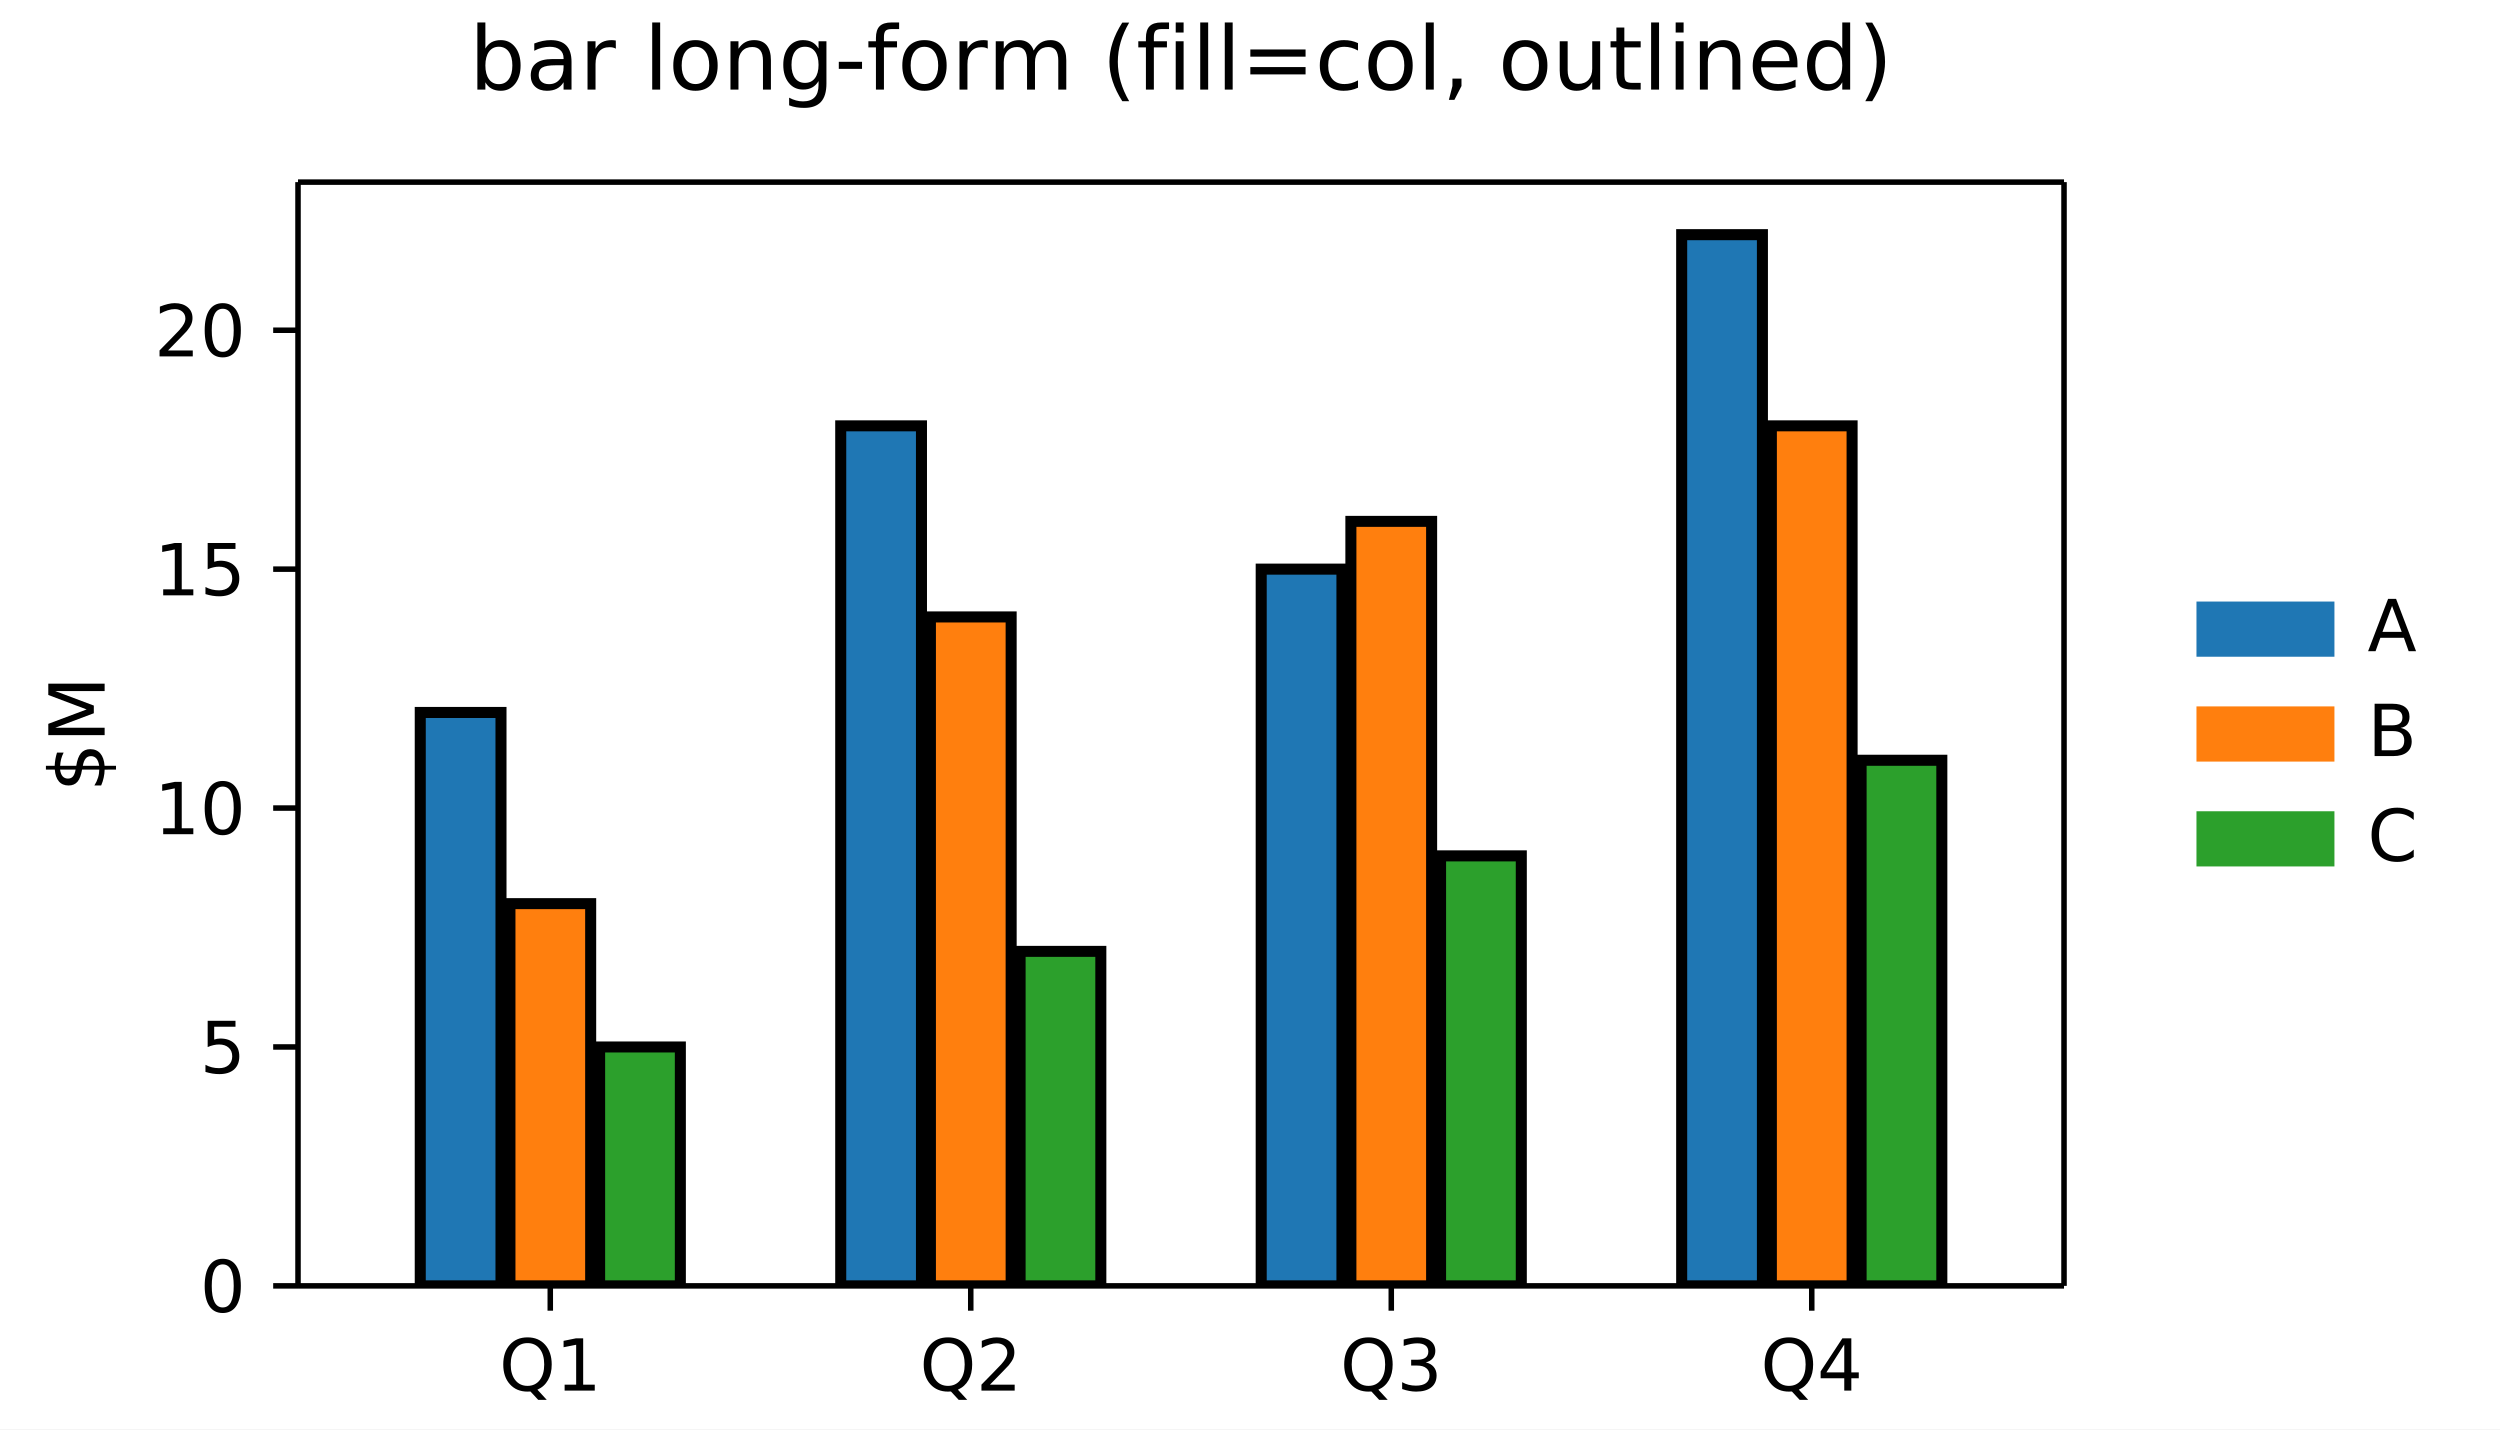
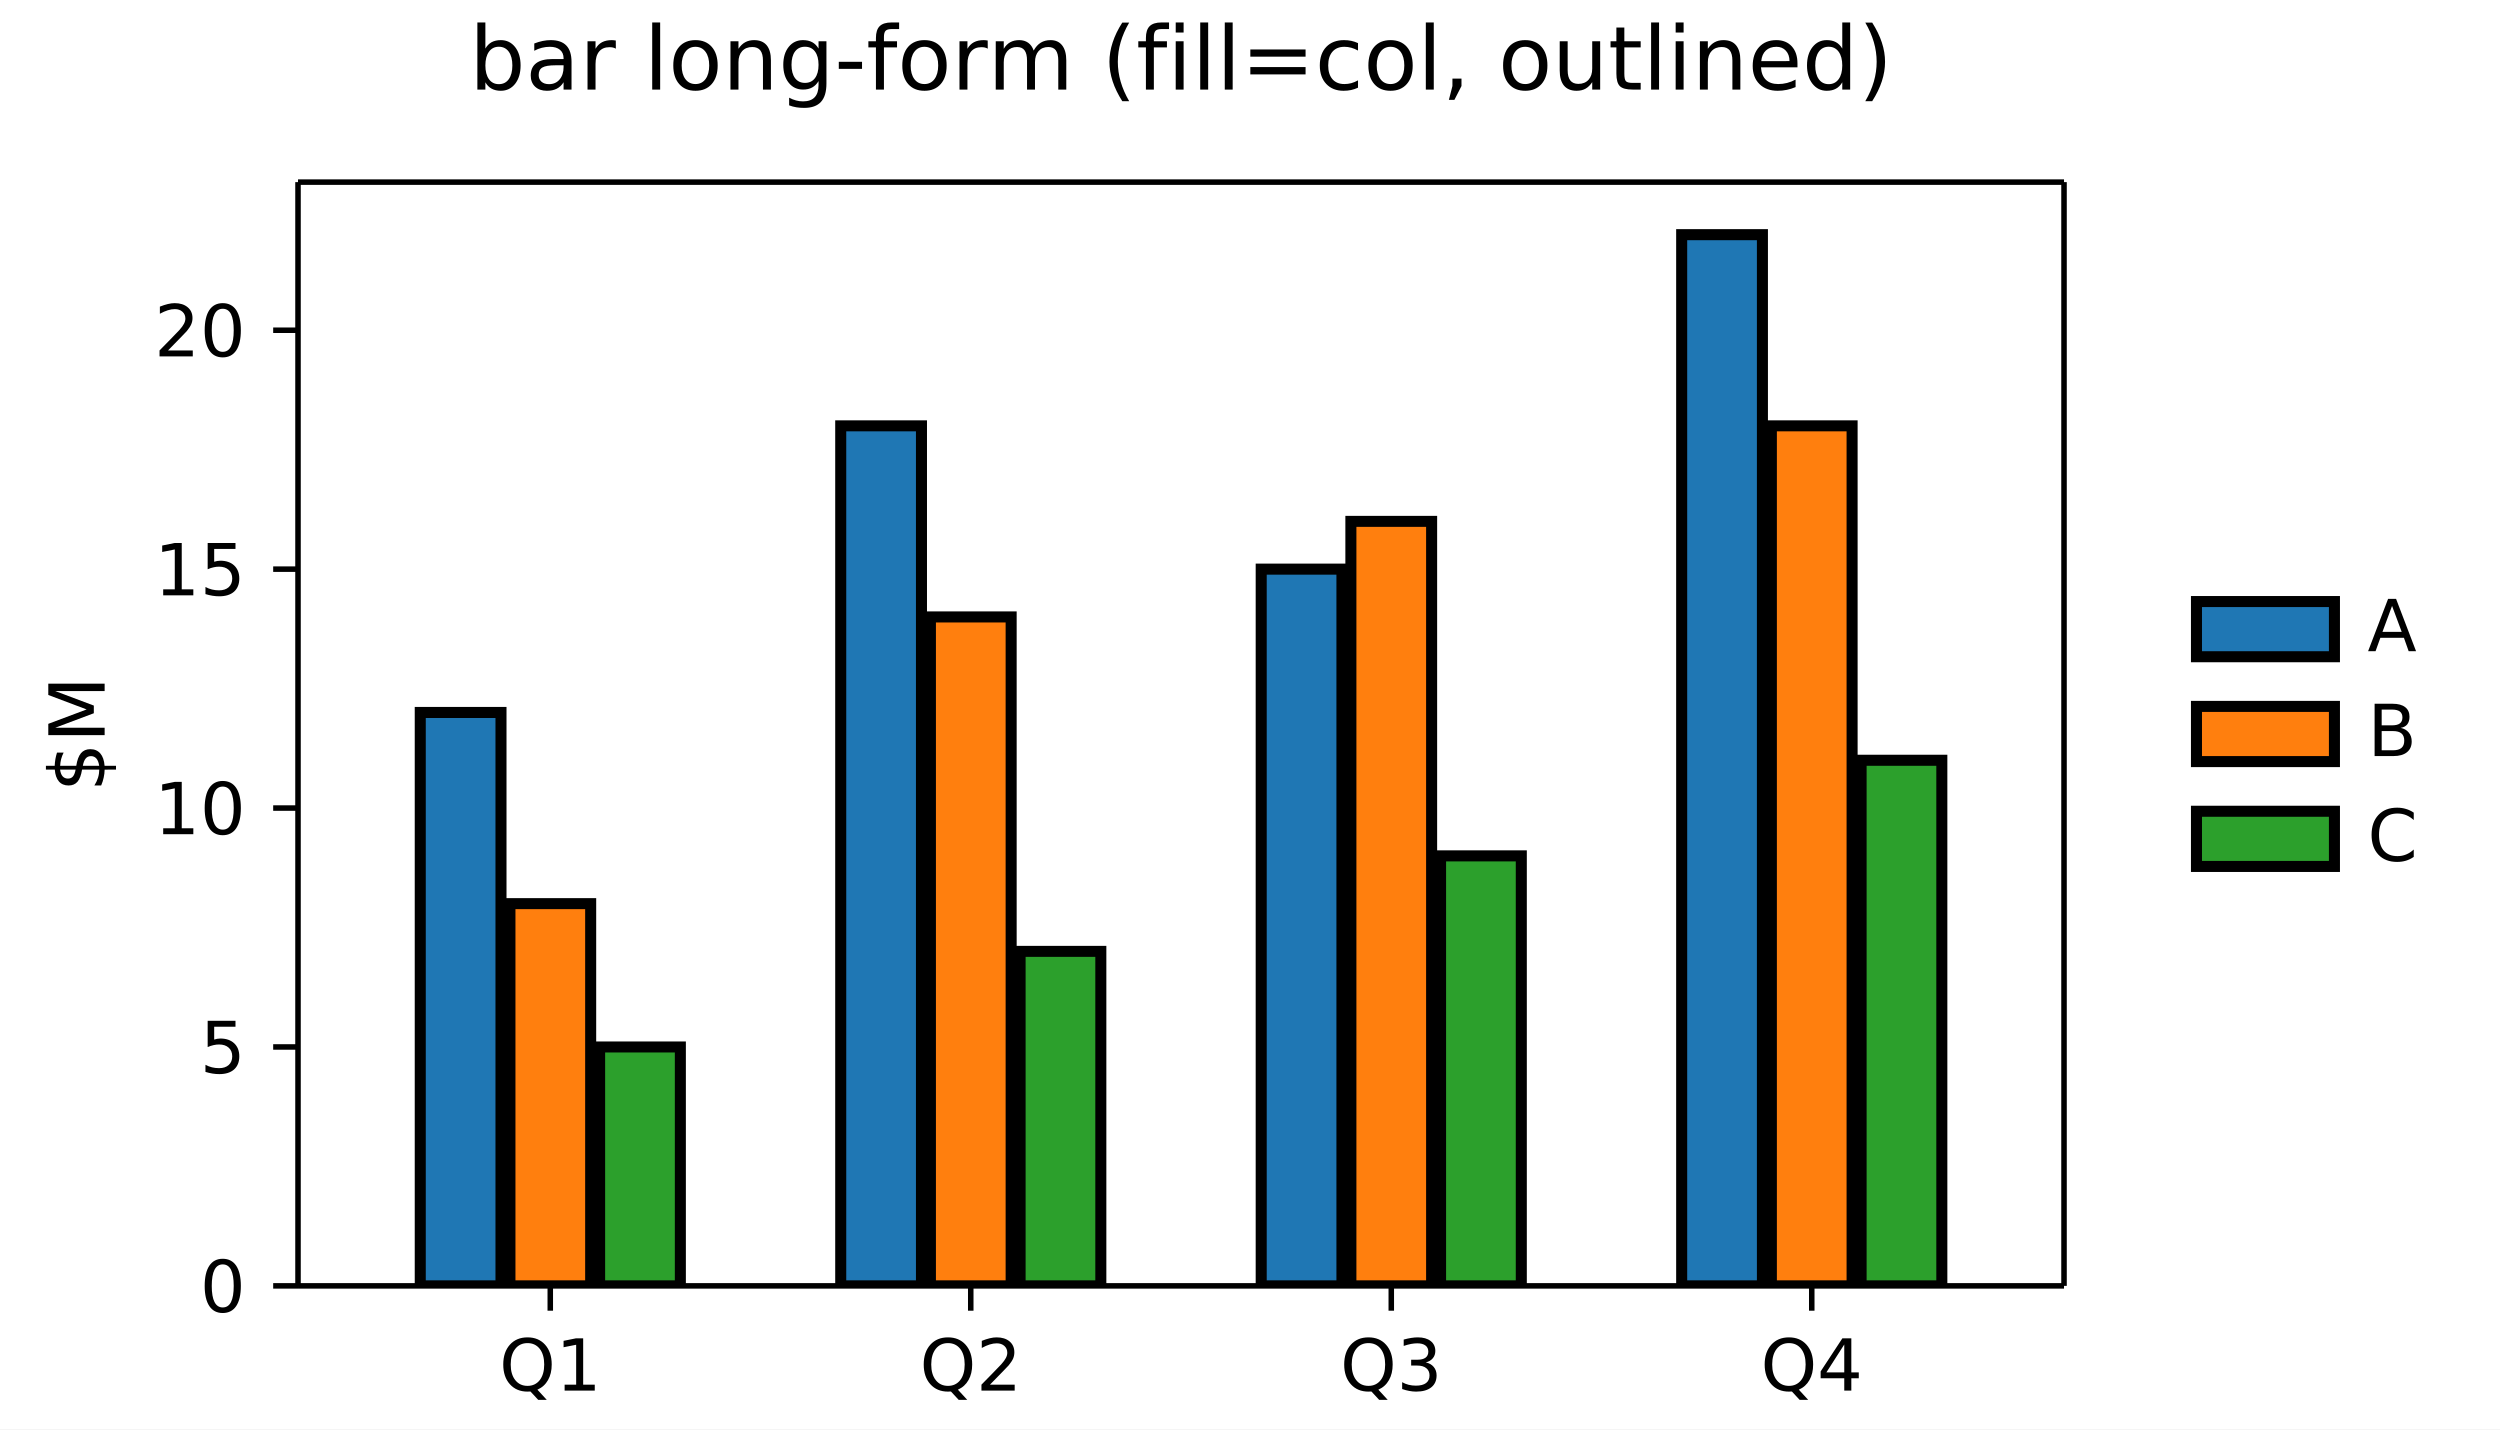
- <svg xmlns="http://www.w3.org/2000/svg" width="453" height="259" viewBox="0 0 453 259" font-family="DejaVu Sans, Bitstream Vera Sans, Verdana, Arial, sans-serif" font-size="11" data-plotlet-version="0.6.0" data-plotlet-schema="2" data-plotlet-kind="layout">
+ <svg xmlns="http://www.w3.org/2000/svg" width="453" height="259" viewBox="0 0 453 259" font-family="DejaVu Sans, Bitstream Vera Sans, Verdana, Arial, sans-serif" font-size="11" data-plotlet-version="0.6.5" data-plotlet-schema="2" data-plotlet-kind="layout">
  <rect width="453" height="259" fill="#fff" />
  <g transform="translate(4,4)">
    <g transform="translate(50.00,29.00)" data-plotlet-kind="panel" data-plotlet-title="bar long-form (fill=col, outlined)" data-plotlet-ylabel="$M" data-plotlet-xscale="category" data-plotlet-yscale="linear" data-plotlet-ylim="0,23.1" data-plotlet-panel-bbox="4,4,445,251" data-plotlet-data-area="50,29,320,200">
      <svg x="0" y="0" width="320" height="200" overflow="hidden">
        <g class="plotlet-artist" data-plotlet-type="bar" data-plotlet-index="0" data-plotlet-color="black" data-plotlet-n="4" data-plotlet-y-min="5" data-plotlet-y-max="22">
          <rect x="22.15" y="96.10" width="14.63" height="103.90" fill="#1f77b4" stroke="black" stroke-width="2.00" />
          <rect x="98.34" y="44.16" width="14.63" height="155.84" fill="#1f77b4" stroke="black" stroke-width="2.00" />
          <rect x="174.53" y="70.13" width="14.63" height="129.87" fill="#1f77b4" stroke="black" stroke-width="2.00" />
          <rect x="250.72" y="9.52" width="14.63" height="190.48" fill="#1f77b4" stroke="black" stroke-width="2.00" />
          <rect x="38.40" y="130.74" width="14.63" height="69.26" fill="#ff7f0e" stroke="black" stroke-width="2.00" />
          <rect x="114.59" y="78.79" width="14.63" height="121.21" fill="#ff7f0e" stroke="black" stroke-width="2.00" />
          <rect x="190.78" y="61.47" width="14.63" height="138.53" fill="#ff7f0e" stroke="black" stroke-width="2.00" />
          <rect x="266.97" y="44.16" width="14.63" height="155.84" fill="#ff7f0e" stroke="black" stroke-width="2.00" />
          <rect x="54.65" y="156.71" width="14.63" height="43.29" fill="#2ca02c" stroke="black" stroke-width="2.00" />
          <rect x="130.84" y="139.39" width="14.63" height="60.61" fill="#2ca02c" stroke="black" stroke-width="2.00" />
          <rect x="207.03" y="122.08" width="14.63" height="77.92" fill="#2ca02c" stroke="black" stroke-width="2.00" />
          <rect x="283.23" y="104.76" width="14.63" height="95.24" fill="#2ca02c" stroke="black" stroke-width="2.00" />
        </g>
      </svg>
      <line x1="0.00" x2="320.00" y1="0.00" y2="0.00" stroke="#000000" stroke-width="1.00" />
      <line x1="0.00" x2="320.00" y1="200.00" y2="200.00" stroke="#000000" stroke-width="1.00" />
      <line x1="0.00" x2="0.00" y1="0.00" y2="200.00" stroke="#000000" stroke-width="1.00" />
      <line x1="320.00" x2="320.00" y1="0.00" y2="200.00" stroke="#000000" stroke-width="1.00" />
      <line x1="45.71" x2="45.71" y1="200.00" y2="204.50" stroke="#000000" stroke-width="1.00" />
      <path d="M41.59 210.37Q40.19 210.37 39.37 211.41Q38.54 212.45 38.54 214.25Q38.54 216.04 39.37 217.08Q40.19 218.12 41.59 218.12Q42.98 218.12 43.80 217.08Q44.61 216.04 44.61 214.25Q44.61 212.45 43.80 211.41Q42.98 210.37 41.59 210.37ZM43.38 218.81 45.07 220.65H43.52L42.12 219.14Q41.91 219.15 41.80 219.15Q41.69 219.16 41.59 219.16Q39.59 219.16 38.39 217.82Q37.19 216.49 37.19 214.25Q37.19 212.00 38.39 210.66Q39.59 209.33 41.59 209.33Q43.58 209.33 44.77 210.66Q45.97 212.00 45.97 214.25Q45.97 215.90 45.30 217.07Q44.64 218.25 43.38 218.81ZM48.31 217.90H50.40V210.67L48.12 211.12V209.96L50.39 209.50H51.67V217.90H53.77V218.98H48.31Z" fill="#000" />
      <line x1="121.90" x2="121.90" y1="200.00" y2="204.50" stroke="#000000" stroke-width="1.00" />
      <path d="M117.78 210.37Q116.38 210.37 115.56 211.41Q114.74 212.45 114.74 214.25Q114.74 216.04 115.56 217.08Q116.38 218.12 117.78 218.12Q119.17 218.12 119.99 217.08Q120.80 216.04 120.80 214.25Q120.80 212.45 119.99 211.41Q119.17 210.37 117.78 210.37ZM119.57 218.81 121.26 220.65H119.71L118.31 219.14Q118.10 219.15 117.99 219.15Q117.88 219.16 117.78 219.16Q115.78 219.16 114.58 217.82Q113.38 216.49 113.38 214.25Q113.38 212.00 114.58 210.66Q115.78 209.33 117.78 209.33Q119.77 209.33 120.96 210.66Q122.16 212.00 122.16 214.25Q122.16 215.90 121.49 217.07Q120.83 218.25 119.57 218.81ZM125.38 217.90H129.86V218.98H123.84V217.90Q124.57 217.14 125.83 215.87Q127.09 214.60 127.41 214.23Q128.03 213.54 128.27 213.06Q128.52 212.58 128.52 212.12Q128.52 211.36 127.99 210.88Q127.46 210.41 126.61 210.41Q126.00 210.41 125.33 210.62Q124.66 210.83 123.90 211.25V209.96Q124.68 209.65 125.35 209.49Q126.02 209.33 126.58 209.33Q128.05 209.33 128.93 210.06Q129.80 210.80 129.80 212.03Q129.80 212.62 129.59 213.14Q129.37 213.66 128.79 214.38Q128.63 214.56 127.78 215.44Q126.93 216.32 125.38 217.90Z" fill="#000" />
      <line x1="198.10" x2="198.10" y1="200.00" y2="204.50" stroke="#000000" stroke-width="1.00" />
      <path d="M193.97 210.37Q192.57 210.37 191.75 211.41Q190.93 212.45 190.93 214.25Q190.93 216.04 191.75 217.08Q192.57 218.12 193.97 218.12Q195.36 218.12 196.18 217.08Q196.99 216.04 196.99 214.25Q196.99 212.45 196.18 211.41Q195.36 210.37 193.97 210.37ZM195.76 218.81 197.45 220.65H195.90L194.50 219.14Q194.29 219.15 194.18 219.15Q194.07 219.16 193.97 219.16Q191.97 219.16 190.77 217.82Q189.57 216.49 189.57 214.25Q189.57 212.00 190.77 210.66Q191.97 209.33 193.97 209.33Q195.96 209.33 197.15 210.66Q198.35 212.00 198.35 214.25Q198.35 215.90 197.68 217.07Q197.02 218.25 195.76 218.81ZM204.35 213.87Q205.27 214.06 205.79 214.69Q206.31 215.31 206.31 216.22Q206.31 217.62 205.34 218.39Q204.38 219.16 202.60 219.16Q202.00 219.16 201.37 219.04Q200.74 218.93 200.07 218.69V217.45Q200.60 217.76 201.23 217.92Q201.87 218.08 202.56 218.08Q203.77 218.08 204.40 217.61Q205.03 217.13 205.03 216.22Q205.03 215.38 204.44 214.91Q203.86 214.44 202.81 214.44H201.70V213.38H202.86Q203.80 213.38 204.31 213.01Q204.81 212.63 204.81 211.92Q204.81 211.19 204.29 210.80Q203.77 210.41 202.81 210.41Q202.28 210.41 201.68 210.52Q201.08 210.64 200.35 210.88V209.73Q201.08 209.53 201.72 209.43Q202.36 209.33 202.92 209.33Q204.38 209.33 205.23 209.99Q206.08 210.66 206.08 211.79Q206.08 212.57 205.63 213.11Q205.18 213.66 204.35 213.87Z" fill="#000" />
      <line x1="274.29" x2="274.29" y1="200.00" y2="204.50" stroke="#000000" stroke-width="1.00" />
      <path d="M270.16 210.37Q268.76 210.37 267.94 211.41Q267.12 212.45 267.12 214.25Q267.12 216.04 267.94 217.08Q268.76 218.12 270.16 218.12Q271.55 218.12 272.37 217.08Q273.18 216.04 273.18 214.25Q273.18 212.45 272.37 211.41Q271.55 210.37 270.16 210.37ZM271.95 218.81 273.64 220.65H272.09L270.69 219.14Q270.48 219.15 270.37 219.15Q270.26 219.16 270.16 219.16Q268.16 219.16 266.96 217.82Q265.76 216.49 265.76 214.25Q265.76 212.00 266.96 210.66Q268.16 209.33 270.16 209.33Q272.15 209.33 273.34 210.66Q274.54 212.00 274.54 214.25Q274.54 215.90 273.87 217.07Q273.21 218.25 271.95 218.81ZM280.18 210.62 276.94 215.68H280.18ZM279.84 209.50H281.46V215.68H282.81V216.74H281.46V218.98H280.18V216.74H275.90V215.50Z" fill="#000" />
      <line x1="0.00" x2="-4.50" y1="200.00" y2="200.00" stroke="#000000" stroke-width="1.00" />
      <path d="M-13.64 196.11Q-14.63 196.11 -15.13 197.08Q-15.63 198.05 -15.63 200.01Q-15.63 201.96 -15.13 202.93Q-14.63 203.91 -13.64 203.91Q-12.64 203.91 -12.14 202.93Q-11.65 201.96 -11.65 200.01Q-11.65 198.05 -12.14 197.08Q-12.64 196.11 -13.64 196.11ZM-13.64 195.09Q-12.05 195.09 -11.20 196.35Q-10.36 197.61 -10.36 200.01Q-10.36 202.40 -11.20 203.66Q-12.05 204.92 -13.64 204.92Q-15.23 204.92 -16.07 203.66Q-16.91 202.40 -16.91 200.01Q-16.91 197.61 -16.07 196.35Q-15.23 195.09 -13.64 195.09Z" fill="#000" />
      <line x1="0.00" x2="-4.50" y1="156.71" y2="156.71" stroke="#000000" stroke-width="1.00" />
      <path d="M-16.37 151.97H-11.33V153.05H-15.19V155.37Q-14.91 155.28 -14.64 155.23Q-14.36 155.18 -14.08 155.18Q-12.49 155.18 -11.56 156.05Q-10.64 156.92 -10.64 158.41Q-10.64 159.94 -11.59 160.79Q-12.54 161.63 -14.27 161.63Q-14.87 161.63 -15.49 161.53Q-16.11 161.43 -16.77 161.23V159.94Q-16.20 160.25 -15.59 160.40Q-14.98 160.55 -14.30 160.55Q-13.20 160.55 -12.56 159.98Q-11.92 159.40 -11.92 158.41Q-11.92 157.42 -12.56 156.84Q-13.20 156.26 -14.30 156.26Q-14.81 156.26 -15.32 156.38Q-15.83 156.49 -16.37 156.73Z" fill="#000" />
      <line x1="0.00" x2="-4.50" y1="113.42" y2="113.42" stroke="#000000" stroke-width="1.00" />
      <path d="M-24.43 117.08H-22.33V109.85L-24.61 110.31V109.14L-22.35 108.68H-21.07V117.08H-18.97V118.16H-24.43ZM-13.64 109.53Q-14.63 109.53 -15.13 110.50Q-15.63 111.47 -15.63 113.43Q-15.63 115.38 -15.13 116.35Q-14.63 117.33 -13.64 117.33Q-12.64 117.33 -12.14 116.35Q-11.65 115.38 -11.65 113.43Q-11.65 111.47 -12.14 110.50Q-12.64 109.53 -13.64 109.53ZM-13.64 108.51Q-12.05 108.51 -11.20 109.77Q-10.36 111.03 -10.36 113.43Q-10.36 115.82 -11.20 117.08Q-12.05 118.34 -13.64 118.34Q-15.23 118.34 -16.07 117.08Q-16.91 115.82 -16.91 113.43Q-16.91 111.03 -16.07 109.77Q-15.23 108.51 -13.64 108.51Z" fill="#000" />
      <line x1="0.00" x2="-4.50" y1="70.13" y2="70.13" stroke="#000000" stroke-width="1.00" />
      <path d="M-24.43 73.79H-22.33V66.56L-24.61 67.02V65.85L-22.35 65.39H-21.07V73.79H-18.97V74.87H-24.43ZM-16.37 65.39H-11.33V66.47H-15.19V68.79Q-14.91 68.70 -14.64 68.65Q-14.36 68.60 -14.08 68.60Q-12.49 68.60 -11.56 69.47Q-10.64 70.34 -10.64 71.83Q-10.64 73.36 -11.59 74.21Q-12.54 75.05 -14.27 75.05Q-14.87 75.05 -15.49 74.95Q-16.11 74.85 -16.77 74.65V73.36Q-16.20 73.67 -15.59 73.82Q-14.98 73.97 -14.30 73.97Q-13.20 73.97 -12.56 73.40Q-11.92 72.82 -11.92 71.83Q-11.92 70.84 -12.56 70.26Q-13.20 69.68 -14.30 69.68Q-14.81 69.68 -15.32 69.80Q-15.83 69.91 -16.37 70.15Z" fill="#000" />
      <line x1="0.00" x2="-4.50" y1="26.84" y2="26.84" stroke="#000000" stroke-width="1.00" />
      <path d="M-23.55 30.50H-19.07V31.58H-25.09V30.50Q-24.36 29.74 -23.10 28.47Q-21.84 27.20 -21.52 26.83Q-20.90 26.14 -20.66 25.66Q-20.41 25.18 -20.41 24.72Q-20.41 23.96 -20.94 23.49Q-21.47 23.01 -22.32 23.01Q-22.93 23.01 -23.59 23.22Q-24.26 23.43 -25.03 23.85V22.56Q-24.25 22.25 -23.58 22.09Q-22.91 21.93 -22.35 21.93Q-20.88 21.93 -20.00 22.67Q-19.12 23.40 -19.12 24.63Q-19.12 25.22 -19.34 25.74Q-19.56 26.27 -20.14 26.98Q-20.30 27.16 -21.15 28.04Q-22.00 28.92 -23.55 30.50ZM-13.64 22.95Q-14.63 22.95 -15.13 23.92Q-15.63 24.89 -15.63 26.85Q-15.63 28.80 -15.13 29.77Q-14.63 30.75 -13.64 30.75Q-12.64 30.75 -12.14 29.77Q-11.65 28.80 -11.65 26.85Q-11.65 24.89 -12.14 23.92Q-12.64 22.95 -13.64 22.95ZM-13.64 21.93Q-12.05 21.93 -11.20 23.19Q-10.36 24.45 -10.36 26.85Q-10.36 29.24 -11.20 30.50Q-12.05 31.76 -13.64 31.76Q-15.23 31.76 -16.07 30.50Q-16.91 29.24 -16.91 26.85Q-16.91 24.45 -16.07 23.19Q-15.23 21.93 -13.64 21.93Z" fill="#000" />
      <g transform="rotate(-90.00 -35.04 100.00)">
        <path d="M-40.80 102.06H-41.49L-41.50 100.00Q-42.21 99.99 -42.93 99.83Q-43.65 99.68 -44.37 99.37V98.14Q-43.68 98.58 -42.96 98.80Q-42.25 99.02 -41.49 99.03V95.91Q-43.00 95.67 -43.69 95.08Q-44.37 94.49 -44.37 93.46Q-44.37 92.35 -43.63 91.71Q-42.88 91.07 -41.49 90.97V89.36H-40.80V90.95Q-40.17 90.98 -39.57 91.08Q-38.98 91.19 -38.41 91.37V92.57Q-38.98 92.28 -39.58 92.12Q-40.18 91.97 -40.80 91.94V94.86Q-39.25 95.10 -38.52 95.71Q-37.79 96.33 -37.79 97.40Q-37.79 98.55 -38.57 99.22Q-39.34 99.88 -40.80 99.99ZM-41.49 94.74V91.93Q-42.28 92.02 -42.70 92.38Q-43.12 92.75 -43.12 93.35Q-43.12 93.94 -42.73 94.26Q-42.34 94.59 -41.49 94.74ZM-40.80 96.05V99.01Q-39.94 98.89 -39.50 98.52Q-39.05 98.14 -39.05 97.53Q-39.05 96.92 -39.48 96.57Q-39.90 96.21 -40.80 96.05ZM-35.25 89.79H-33.20L-30.59 96.74L-27.97 89.79H-25.92V100.00H-27.26V91.04L-29.89 98.04H-31.28L-33.91 91.04V100.00H-35.25Z" fill="#000" />
      </g>
      <path d="M38.84 -21.14Q38.84 -22.73 38.19 -23.63Q37.54 -24.53 36.39 -24.53Q35.25 -24.53 34.60 -23.63Q33.95 -22.73 33.95 -21.14Q33.95 -19.55 34.60 -18.65Q35.25 -17.75 36.39 -17.75Q37.54 -17.75 38.19 -18.65Q38.84 -19.55 38.84 -21.14ZM33.95 -24.20Q34.40 -24.98 35.09 -25.36Q35.79 -25.73 36.75 -25.73Q38.34 -25.73 39.34 -24.47Q40.33 -23.20 40.33 -21.14Q40.33 -19.08 39.34 -17.81Q38.34 -16.55 36.75 -16.55Q35.79 -16.55 35.09 -16.93Q34.40 -17.30 33.95 -18.09V-16.77H32.50V-28.93H33.95ZM46.69 -21.17Q44.95 -21.17 44.28 -20.77Q43.61 -20.38 43.61 -19.41Q43.61 -18.65 44.11 -18.20Q44.61 -17.75 45.48 -17.75Q46.68 -17.75 47.40 -18.60Q48.12 -19.45 48.12 -20.85V-21.17ZM49.56 -21.77V-16.77H48.12V-18.10Q47.63 -17.30 46.89 -16.93Q46.16 -16.55 45.10 -16.55Q43.75 -16.55 42.96 -17.30Q42.17 -18.05 42.17 -19.32Q42.17 -20.80 43.16 -21.55Q44.14 -22.30 46.11 -22.30H48.12V-22.44Q48.12 -23.43 47.47 -23.97Q46.82 -24.52 45.64 -24.52Q44.89 -24.52 44.18 -24.34Q43.46 -24.16 42.81 -23.80V-25.12Q43.60 -25.43 44.34 -25.58Q45.08 -25.73 45.79 -25.73Q47.68 -25.73 48.62 -24.75Q49.56 -23.77 49.56 -21.77ZM57.59 -24.18Q57.35 -24.32 57.06 -24.39Q56.78 -24.45 56.43 -24.45Q55.21 -24.45 54.56 -23.66Q53.91 -22.87 53.91 -21.38V-16.77H52.46V-25.52H53.91V-24.16Q54.36 -24.96 55.09 -25.35Q55.82 -25.73 56.86 -25.73Q57.00 -25.73 57.18 -25.71Q57.36 -25.70 57.58 -25.66ZM64.18 -28.93H65.62V-16.77H64.18ZM72.02 -24.52Q70.86 -24.52 70.19 -23.61Q69.52 -22.71 69.52 -21.14Q69.52 -19.57 70.19 -18.67Q70.86 -17.77 72.02 -17.77Q73.17 -17.77 73.84 -18.67Q74.51 -19.58 74.51 -21.14Q74.51 -22.70 73.84 -23.61Q73.17 -24.52 72.02 -24.52ZM72.02 -25.73Q73.89 -25.73 74.96 -24.52Q76.04 -23.30 76.04 -21.14Q76.04 -18.99 74.96 -17.77Q73.89 -16.55 72.02 -16.55Q70.14 -16.55 69.07 -17.77Q68.00 -18.99 68.00 -21.14Q68.00 -23.30 69.07 -24.52Q70.14 -25.73 72.02 -25.73ZM85.69 -22.05V-16.77H84.25V-22.01Q84.25 -23.25 83.77 -23.87Q83.29 -24.48 82.32 -24.48Q81.15 -24.48 80.48 -23.74Q79.81 -23.00 79.81 -21.72V-16.77H78.36V-25.52H79.81V-24.16Q80.32 -24.95 81.02 -25.34Q81.72 -25.73 82.64 -25.73Q84.14 -25.73 84.92 -24.80Q85.69 -23.87 85.69 -22.05ZM94.32 -21.25Q94.32 -22.81 93.67 -23.67Q93.03 -24.53 91.86 -24.53Q90.71 -24.53 90.06 -23.67Q89.42 -22.81 89.42 -21.25Q89.42 -19.70 90.06 -18.84Q90.71 -17.98 91.86 -17.98Q93.03 -17.98 93.67 -18.84Q94.32 -19.70 94.32 -21.25ZM95.75 -17.86Q95.75 -15.62 94.76 -14.54Q93.77 -13.45 91.72 -13.45Q90.96 -13.45 90.29 -13.56Q89.62 -13.67 88.99 -13.91V-15.30Q89.62 -14.96 90.24 -14.80Q90.86 -14.63 91.50 -14.63Q92.91 -14.63 93.61 -15.37Q94.32 -16.11 94.32 -17.60V-18.31Q93.87 -17.54 93.18 -17.16Q92.48 -16.77 91.51 -16.77Q89.90 -16.77 88.92 -18.00Q87.93 -19.23 87.93 -21.25Q87.93 -23.28 88.92 -24.51Q89.90 -25.73 91.51 -25.73Q92.48 -25.73 93.18 -25.35Q93.87 -24.97 94.32 -24.20V-25.52H95.75ZM97.99 -21.80H102.20V-20.52H97.99ZM108.92 -28.93V-27.73H107.54Q106.77 -27.73 106.47 -27.42Q106.17 -27.11 106.17 -26.30V-25.52H108.54V-24.41H106.17V-16.77H104.72V-24.41H103.35V-25.52H104.72V-26.13Q104.72 -27.59 105.40 -28.26Q106.08 -28.93 107.56 -28.93ZM113.51 -24.52Q112.36 -24.52 111.68 -23.61Q111.01 -22.71 111.01 -21.14Q111.01 -19.57 111.68 -18.67Q112.35 -17.77 113.51 -17.77Q114.66 -17.77 115.33 -18.67Q116.00 -19.58 116.00 -21.14Q116.00 -22.70 115.33 -23.61Q114.66 -24.52 113.51 -24.52ZM113.51 -25.73Q115.39 -25.73 116.46 -24.52Q117.53 -23.30 117.53 -21.14Q117.53 -18.99 116.46 -17.77Q115.39 -16.55 113.51 -16.55Q111.63 -16.55 110.56 -17.77Q109.50 -18.99 109.50 -21.14Q109.50 -23.30 110.56 -24.52Q111.63 -25.73 113.51 -25.73ZM124.98 -24.18Q124.74 -24.32 124.45 -24.39Q124.17 -24.45 123.82 -24.45Q122.61 -24.45 121.95 -23.66Q121.30 -22.87 121.30 -21.38V-16.77H119.86V-25.52H121.30V-24.16Q121.75 -24.96 122.48 -25.35Q123.21 -25.73 124.25 -25.73Q124.39 -25.73 124.57 -25.71Q124.75 -25.70 124.97 -25.66ZM133.30 -23.84Q133.84 -24.81 134.59 -25.27Q135.34 -25.73 136.36 -25.73Q137.72 -25.73 138.46 -24.78Q139.21 -23.82 139.21 -22.05V-16.77H137.76V-22.01Q137.76 -23.27 137.32 -23.88Q136.87 -24.48 135.96 -24.48Q134.84 -24.48 134.19 -23.74Q133.54 -23.00 133.54 -21.72V-16.77H132.10V-22.01Q132.10 -23.27 131.65 -23.88Q131.21 -24.48 130.28 -24.48Q129.18 -24.48 128.53 -23.74Q127.88 -22.99 127.88 -21.72V-16.77H126.43V-25.52H127.88V-24.16Q128.37 -24.97 129.06 -25.35Q129.75 -25.73 130.69 -25.73Q131.64 -25.73 132.31 -25.25Q132.98 -24.77 133.30 -23.84ZM150.61 -28.91Q149.57 -27.12 149.06 -25.36Q148.55 -23.60 148.55 -21.80Q148.55 -19.99 149.06 -18.22Q149.57 -16.45 150.61 -14.66H149.36Q148.19 -16.50 147.61 -18.27Q147.03 -20.05 147.03 -21.80Q147.03 -23.54 147.61 -25.30Q148.18 -27.07 149.36 -28.91ZM157.83 -28.93V-27.73H156.46Q155.68 -27.73 155.38 -27.42Q155.08 -27.11 155.08 -26.30V-25.52H157.45V-24.41H155.08V-16.77H153.64V-24.41H152.26V-25.52H153.64V-26.13Q153.64 -27.59 154.32 -28.26Q155.00 -28.93 156.47 -28.93ZM159.04 -25.52H160.47V-16.77H159.04ZM159.04 -28.93H160.47V-27.11H159.04ZM163.48 -28.93H164.92V-16.77H163.48ZM167.93 -28.93H169.36V-16.77H167.93ZM172.56 -24.04H182.57V-22.73H172.56ZM172.56 -20.85H182.57V-19.52H172.56ZM192.07 -25.19V-23.84Q191.46 -24.18 190.85 -24.35Q190.24 -24.52 189.61 -24.52Q188.21 -24.52 187.44 -23.63Q186.67 -22.74 186.67 -21.14Q186.67 -19.54 187.44 -18.65Q188.21 -17.77 189.61 -17.77Q190.24 -17.77 190.85 -17.93Q191.46 -18.10 192.07 -18.44V-17.11Q191.47 -16.83 190.83 -16.69Q190.18 -16.55 189.46 -16.55Q187.48 -16.55 186.32 -17.79Q185.15 -19.03 185.15 -21.14Q185.15 -23.28 186.33 -24.51Q187.50 -25.73 189.55 -25.73Q190.21 -25.73 190.85 -25.60Q191.48 -25.46 192.07 -25.19ZM197.96 -24.52Q196.81 -24.52 196.14 -23.61Q195.46 -22.71 195.46 -21.14Q195.46 -19.57 196.13 -18.67Q196.80 -17.77 197.96 -17.77Q199.11 -17.77 199.79 -18.67Q200.46 -19.58 200.46 -21.14Q200.46 -22.70 199.79 -23.61Q199.11 -24.52 197.96 -24.52ZM197.96 -25.73Q199.84 -25.73 200.91 -24.52Q201.98 -23.30 201.98 -21.14Q201.98 -18.99 200.91 -17.77Q199.84 -16.55 197.96 -16.55Q196.08 -16.55 195.02 -17.77Q193.95 -18.99 193.95 -21.14Q193.95 -23.30 195.02 -24.52Q196.08 -25.73 197.96 -25.73ZM204.36 -28.93H205.80V-16.77H204.36ZM209.18 -18.76H210.82V-17.41L209.54 -14.91H208.54L209.18 -17.41ZM222.37 -24.52Q221.21 -24.52 220.54 -23.61Q219.87 -22.71 219.87 -21.14Q219.87 -19.57 220.54 -18.67Q221.21 -17.77 222.37 -17.77Q223.52 -17.77 224.19 -18.67Q224.86 -19.58 224.86 -21.14Q224.86 -22.70 224.19 -23.61Q223.52 -24.52 222.37 -24.52ZM222.37 -25.73Q224.25 -25.73 225.32 -24.52Q226.39 -23.30 226.39 -21.14Q226.39 -18.99 225.32 -17.77Q224.25 -16.55 222.37 -16.55Q220.49 -16.55 219.42 -17.77Q218.36 -18.99 218.36 -21.14Q218.36 -23.30 219.42 -24.52Q220.49 -25.73 222.37 -25.73ZM228.62 -20.23V-25.52H230.06V-20.28Q230.06 -19.04 230.54 -18.42Q231.03 -17.80 232.00 -17.80Q233.16 -17.80 233.84 -18.54Q234.51 -19.28 234.51 -20.56V-25.52H235.95V-16.77H234.51V-18.12Q233.99 -17.32 233.30 -16.93Q232.61 -16.55 231.69 -16.55Q230.18 -16.55 229.40 -17.48Q228.62 -18.42 228.62 -20.23ZM232.24 -25.73ZM240.33 -28.01V-25.52H243.29V-24.41H240.33V-19.66Q240.33 -18.59 240.62 -18.28Q240.92 -17.98 241.82 -17.98H243.29V-16.77H241.82Q240.15 -16.77 239.52 -17.39Q238.89 -18.02 238.89 -19.66V-24.41H237.83V-25.52H238.89V-28.01ZM245.18 -28.93H246.62V-16.77H245.18ZM249.63 -25.52H251.07V-16.77H249.63ZM249.63 -28.93H251.07V-27.11H249.63ZM261.35 -22.05V-16.77H259.91V-22.01Q259.91 -23.25 259.43 -23.87Q258.94 -24.48 257.97 -24.48Q256.81 -24.48 256.14 -23.74Q255.46 -23.00 255.46 -21.72V-16.77H254.02V-25.52H255.46V-24.16Q255.98 -24.95 256.68 -25.34Q257.38 -25.73 258.29 -25.73Q259.80 -25.73 260.57 -24.80Q261.35 -23.87 261.35 -22.05ZM271.70 -21.51V-20.80H265.09Q265.18 -19.32 265.98 -18.54Q266.79 -17.77 268.21 -17.77Q269.04 -17.77 269.82 -17.97Q270.60 -18.17 271.36 -18.58V-17.22Q270.59 -16.89 269.78 -16.72Q268.96 -16.55 268.13 -16.55Q266.04 -16.55 264.81 -17.77Q263.59 -18.98 263.59 -21.06Q263.59 -23.21 264.75 -24.47Q265.91 -25.73 267.88 -25.73Q269.64 -25.73 270.67 -24.60Q271.70 -23.46 271.70 -21.51ZM270.26 -21.93Q270.25 -23.11 269.60 -23.81Q268.96 -24.52 267.89 -24.52Q266.69 -24.52 265.97 -23.84Q265.25 -23.16 265.14 -21.92ZM279.82 -24.20V-28.93H281.25V-16.77H279.82V-18.09Q279.36 -17.30 278.67 -16.93Q277.98 -16.55 277.01 -16.55Q275.43 -16.55 274.43 -17.81Q273.43 -19.08 273.43 -21.14Q273.43 -23.20 274.43 -24.47Q275.43 -25.73 277.01 -25.73Q277.98 -25.73 278.67 -25.36Q279.36 -24.98 279.82 -24.20ZM274.92 -21.14Q274.92 -19.55 275.57 -18.65Q276.22 -17.75 277.36 -17.75Q278.50 -17.75 279.16 -18.65Q279.82 -19.55 279.82 -21.14Q279.82 -22.73 279.16 -23.63Q278.50 -24.53 277.36 -24.53Q276.22 -24.53 275.57 -23.63Q274.92 -22.73 274.92 -21.14ZM283.99 -28.91H285.24Q286.41 -27.07 286.99 -25.30Q287.57 -23.54 287.57 -21.80Q287.57 -20.05 286.99 -18.27Q286.41 -16.50 285.24 -14.66H283.99Q285.03 -16.45 285.54 -18.22Q286.05 -19.99 286.05 -21.80Q286.05 -23.60 285.54 -25.36Q285.03 -27.12 283.99 -28.91Z" fill="#000" />
      <g transform="translate(333.00,63.50)">
-         <rect x="11.00" y="12.50" width="25.00" height="10.00" fill="#1f77b4" />
+         <rect x="11.00" y="12.50" width="25.00" height="10.00" fill="#1f77b4" stroke="black" stroke-width="2.00" />
        <path d="M46.44 13.29 44.70 18.00H48.19ZM45.72 12.02H47.17L50.79 21.50H49.45L48.59 19.07H44.32L43.45 21.50H42.10Z" fill="#000" />
-         <rect x="11.00" y="31.50" width="25.00" height="10.00" fill="#ff7f0e" />
+         <rect x="11.00" y="31.50" width="25.00" height="10.00" fill="#ff7f0e" stroke="black" stroke-width="2.00" />
        <path d="M44.56 35.97V39.45H46.61Q47.65 39.45 48.15 39.02Q48.65 38.59 48.65 37.71Q48.65 36.82 48.15 36.40Q47.65 35.97 46.61 35.97ZM44.56 32.08V34.93H46.46Q47.40 34.93 47.86 34.58Q48.32 34.23 48.32 33.50Q48.32 32.79 47.86 32.43Q47.40 32.08 46.46 32.08ZM43.28 31.02H46.55Q48.02 31.02 48.81 31.63Q49.60 32.24 49.60 33.37Q49.60 34.23 49.20 34.75Q48.79 35.26 48.00 35.39Q48.95 35.59 49.47 36.24Q50.00 36.88 50.00 37.85Q50.00 39.12 49.13 39.81Q48.27 40.50 46.68 40.50H43.28Z" fill="#000" />
-         <rect x="11.00" y="50.50" width="25.00" height="10.00" fill="#2ca02c" />
+         <rect x="11.00" y="50.50" width="25.00" height="10.00" fill="#2ca02c" stroke="black" stroke-width="2.00" />
        <path d="M50.37 50.75V52.10Q49.73 51.50 48.99 51.20Q48.26 50.91 47.43 50.91Q45.81 50.91 44.95 51.90Q44.08 52.89 44.08 54.77Q44.08 56.64 44.95 57.64Q45.81 58.63 47.43 58.63Q48.26 58.63 48.99 58.33Q49.73 58.03 50.37 57.43V58.77Q49.70 59.23 48.95 59.46Q48.20 59.68 47.36 59.68Q45.21 59.68 43.97 58.37Q42.73 57.05 42.73 54.77Q42.73 52.49 43.97 51.17Q45.21 49.85 47.36 49.85Q48.21 49.85 48.96 50.08Q49.71 50.30 50.37 50.75Z" fill="#000" />
      </g>
    </g>
  </g>
</svg>
